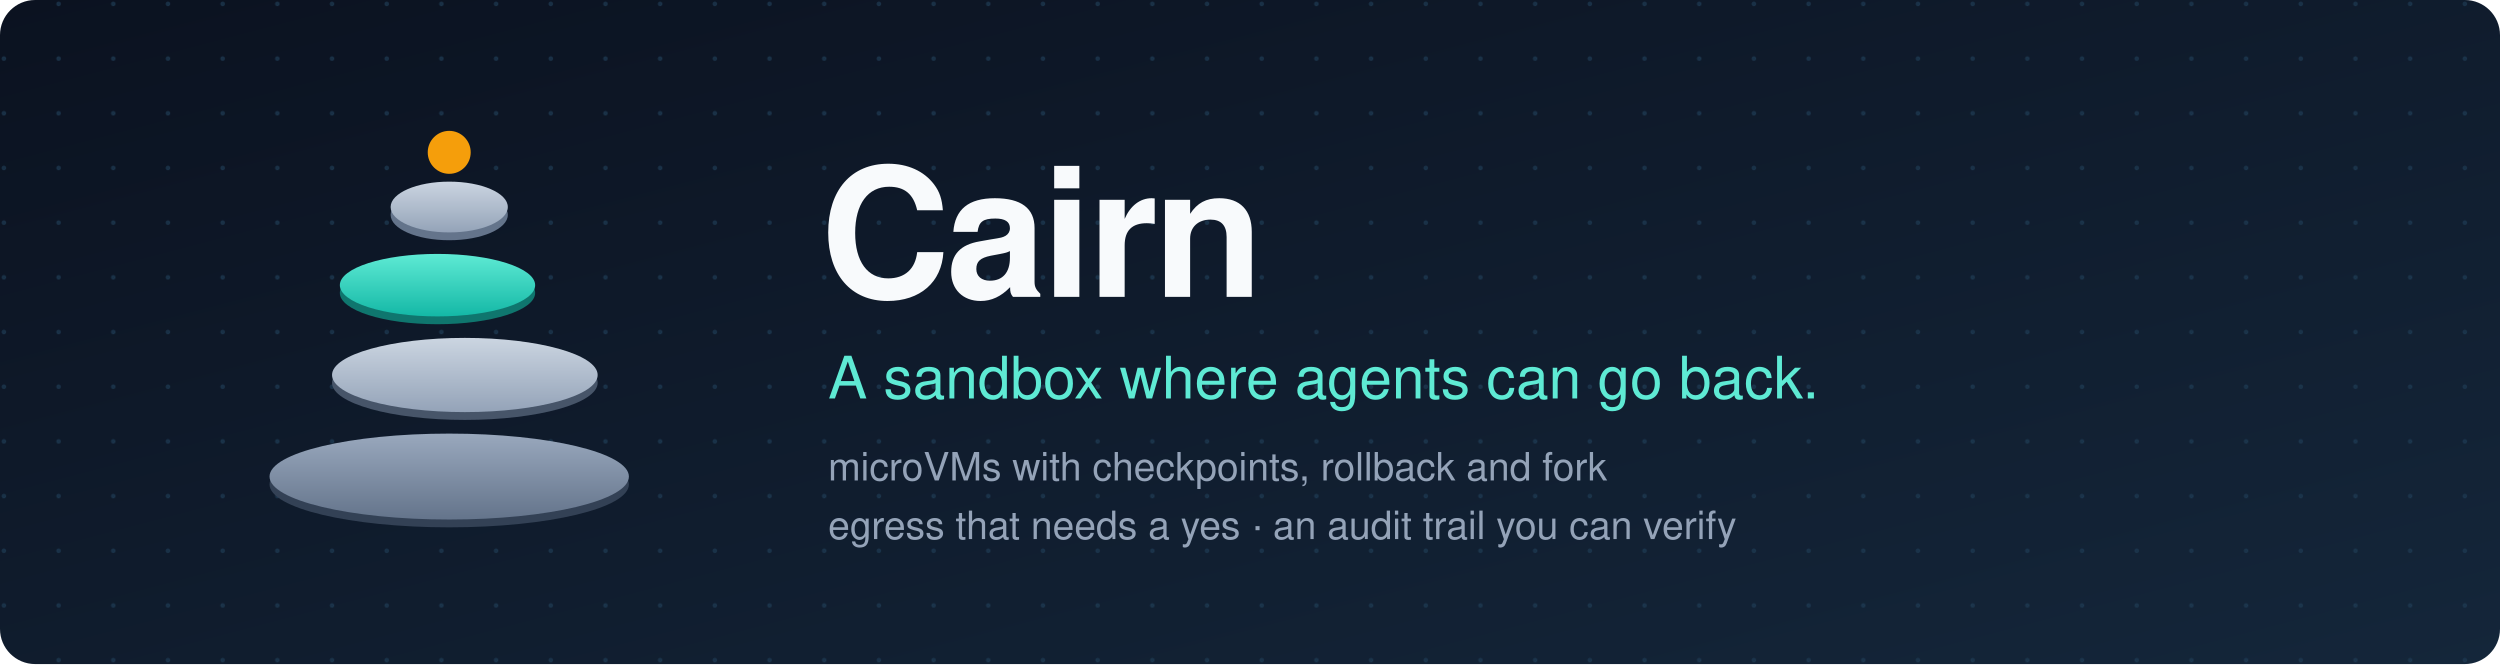
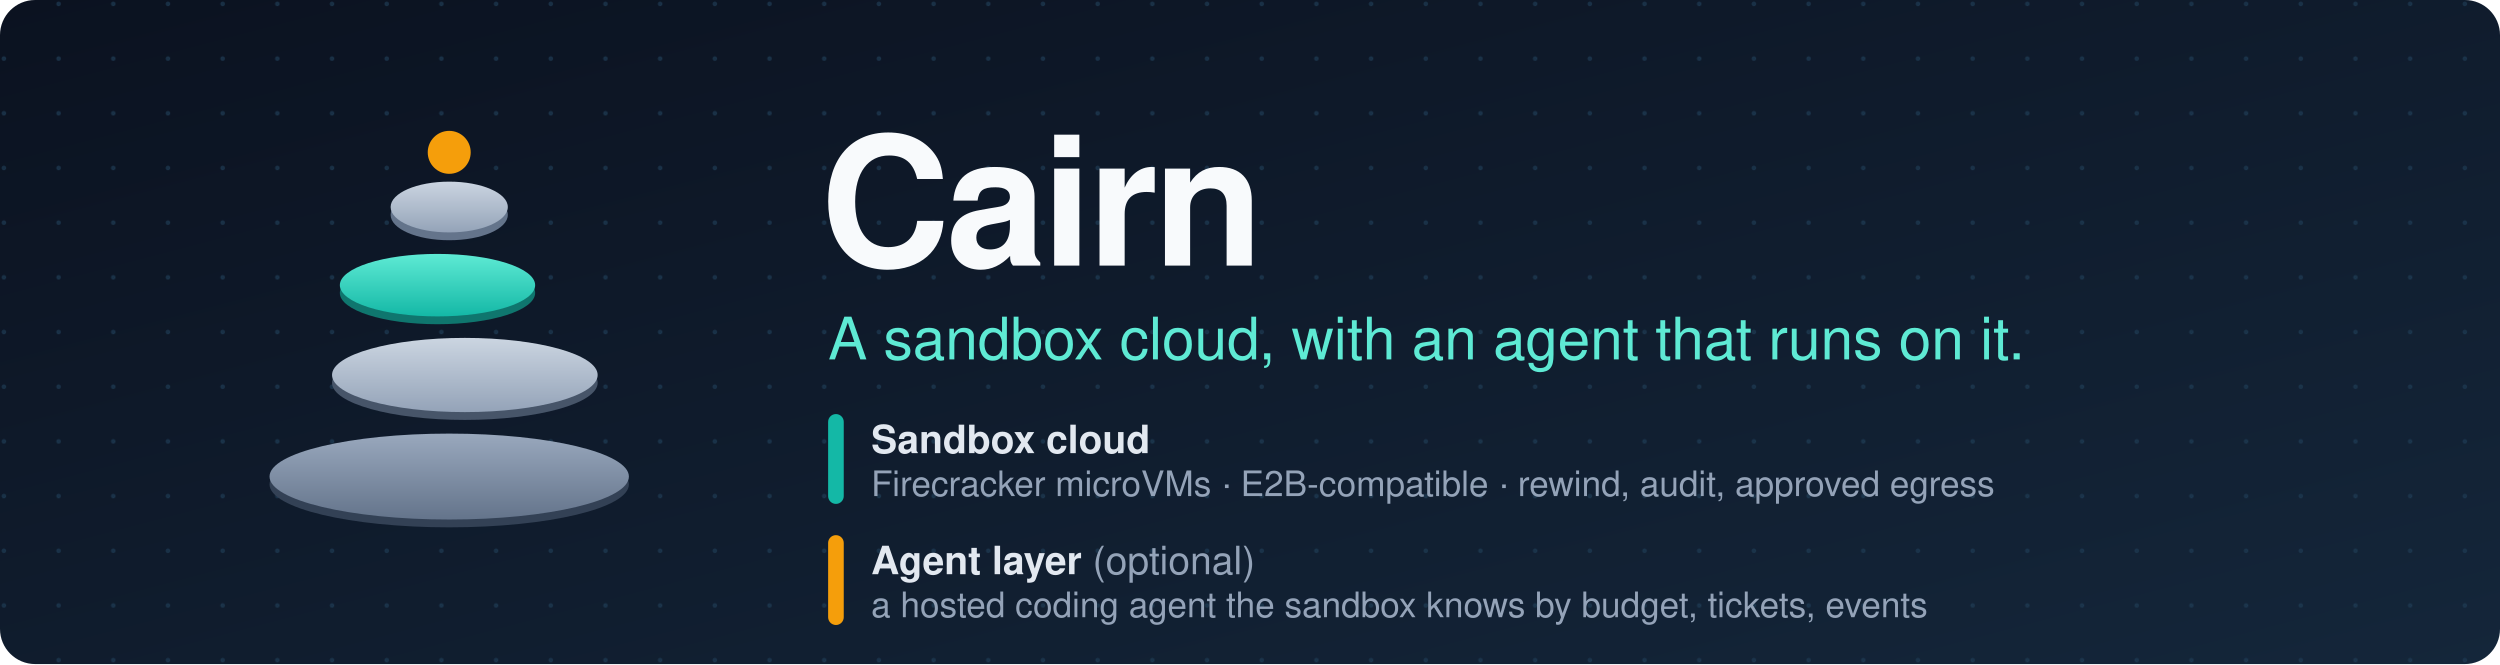
- <svg xmlns="http://www.w3.org/2000/svg" viewBox="0 0 1280 340" width="1280" height="340" role="img" aria-label="Cairn: a sandbox where agents can go back">
+ <svg xmlns="http://www.w3.org/2000/svg" viewBox="0 0 1280 340" width="1280" height="340" role="img" aria-label="Cairn: a sandbox cloud with an agent that runs on it">
  <defs>
    <linearGradient id="bg" x1="0" y1="0" x2="1" y2="1">
      <stop offset="0" stop-color="#0B1220" />
      <stop offset="1" stop-color="#14263A" />
    </linearGradient>
    <linearGradient id="s1" x1="0" y1="0" x2="0" y2="1">
      <stop offset="0" stop-color="#5EEAD4" />
      <stop offset="1" stop-color="#14B8A6" />
    </linearGradient>
    <linearGradient id="s2" x1="0" y1="0" x2="0" y2="1">
      <stop offset="0" stop-color="#99A8BD" />
      <stop offset="1" stop-color="#64748B" />
    </linearGradient>
    <linearGradient id="s3" x1="0" y1="0" x2="0" y2="1">
      <stop offset="0" stop-color="#CBD5E1" />
      <stop offset="1" stop-color="#94A3B8" />
    </linearGradient>
    <pattern id="dots" width="28" height="28" patternUnits="userSpaceOnUse">
      <circle cx="2" cy="2" r="1.2" fill="#1E3A52" />
    </pattern>
  </defs>
  <rect width="1280" height="340" rx="18" fill="url(#bg)" />
  <rect width="1280" height="340" rx="18" fill="url(#dots)" opacity=".7" />
  <g transform="translate(110 40) scale(2.0)">
    <ellipse cx="60" cy="104" rx="46" ry="11" fill="#334155" />
    <ellipse cx="60" cy="102" rx="46" ry="11" fill="url(#s2)" />
    <ellipse cx="64" cy="78" rx="34" ry="9.5" fill="#475569" />
    <ellipse cx="64" cy="76" rx="34" ry="9.5" fill="url(#s3)" />
    <ellipse cx="57" cy="55" rx="25" ry="8" fill="#0F766E" />
    <ellipse cx="57" cy="53" rx="25" ry="8" fill="url(#s1)" />
    <ellipse cx="60" cy="35" rx="15" ry="6.5" fill="#64748B" />
    <ellipse cx="60" cy="33" rx="15" ry="6.5" fill="url(#s3)" />
    <circle cx="60" cy="19" r="5.5" fill="#F59E0B" />
  </g>
-   <text x="420" y="152" font-family="'Helvetica Neue',Helvetica,Arial,sans-serif" font-size="92" font-weight="700" fill="#F8FAFC" letter-spacing="-2">Cairn</text>
-   <text x="424" y="204" font-family="'Helvetica Neue',Helvetica,Arial,sans-serif" font-size="30" fill="#5EEAD4">A sandbox where agents can go back.</text>
-   <text x="424" y="246" font-family="'Helvetica Neue',Helvetica,Arial,sans-serif" font-size="20" fill="#94A3B8">microVMs with checkpoints, rollback and fork</text>
-   <text x="424" y="276" font-family="'Helvetica Neue',Helvetica,Arial,sans-serif" font-size="20" fill="#94A3B8">egress that needs a yes · an audit trail you can verify</text>
+   <text x="420" y="136" font-family="'Helvetica Neue',Helvetica,Arial,sans-serif" font-size="92" font-weight="700" fill="#F8FAFC" letter-spacing="-2">Cairn</text>
+   <text x="424" y="184" font-family="'Helvetica Neue',Helvetica,Arial,sans-serif" font-size="30" fill="#5EEAD4">A sandbox cloud, with an agent that runs on it.</text>
+   <rect x="424" y="212" width="8" height="46" rx="4" fill="#14B8A6" />
+   <text x="446" y="232" font-family="'Helvetica Neue',Helvetica,Arial,sans-serif" font-size="20" font-weight="700" fill="#E2E8F0">Sandbox cloud</text>
+   <text x="446" y="254" font-family="'Helvetica Neue',Helvetica,Arial,sans-serif" font-size="18" fill="#94A3B8">Firecracker microVMs · E2B-compatible · rewind, audit, approved egress</text>
+   <rect x="424" y="274" width="8" height="46" rx="4" fill="#F59E0B" />
+   <text x="446" y="294" font-family="'Helvetica Neue',Helvetica,Arial,sans-serif" font-size="20" font-weight="700" fill="#E2E8F0">Agent layer <tspan font-weight="400" fill="#94A3B8">(optional)</tspan>
+   </text>
+   <text x="446" y="316" font-family="'Helvetica Neue',Helvetica,Arial,sans-serif" font-size="18" fill="#94A3B8">a hosted coding agent the sandbox knows by budget, tickets, events</text>
</svg>
